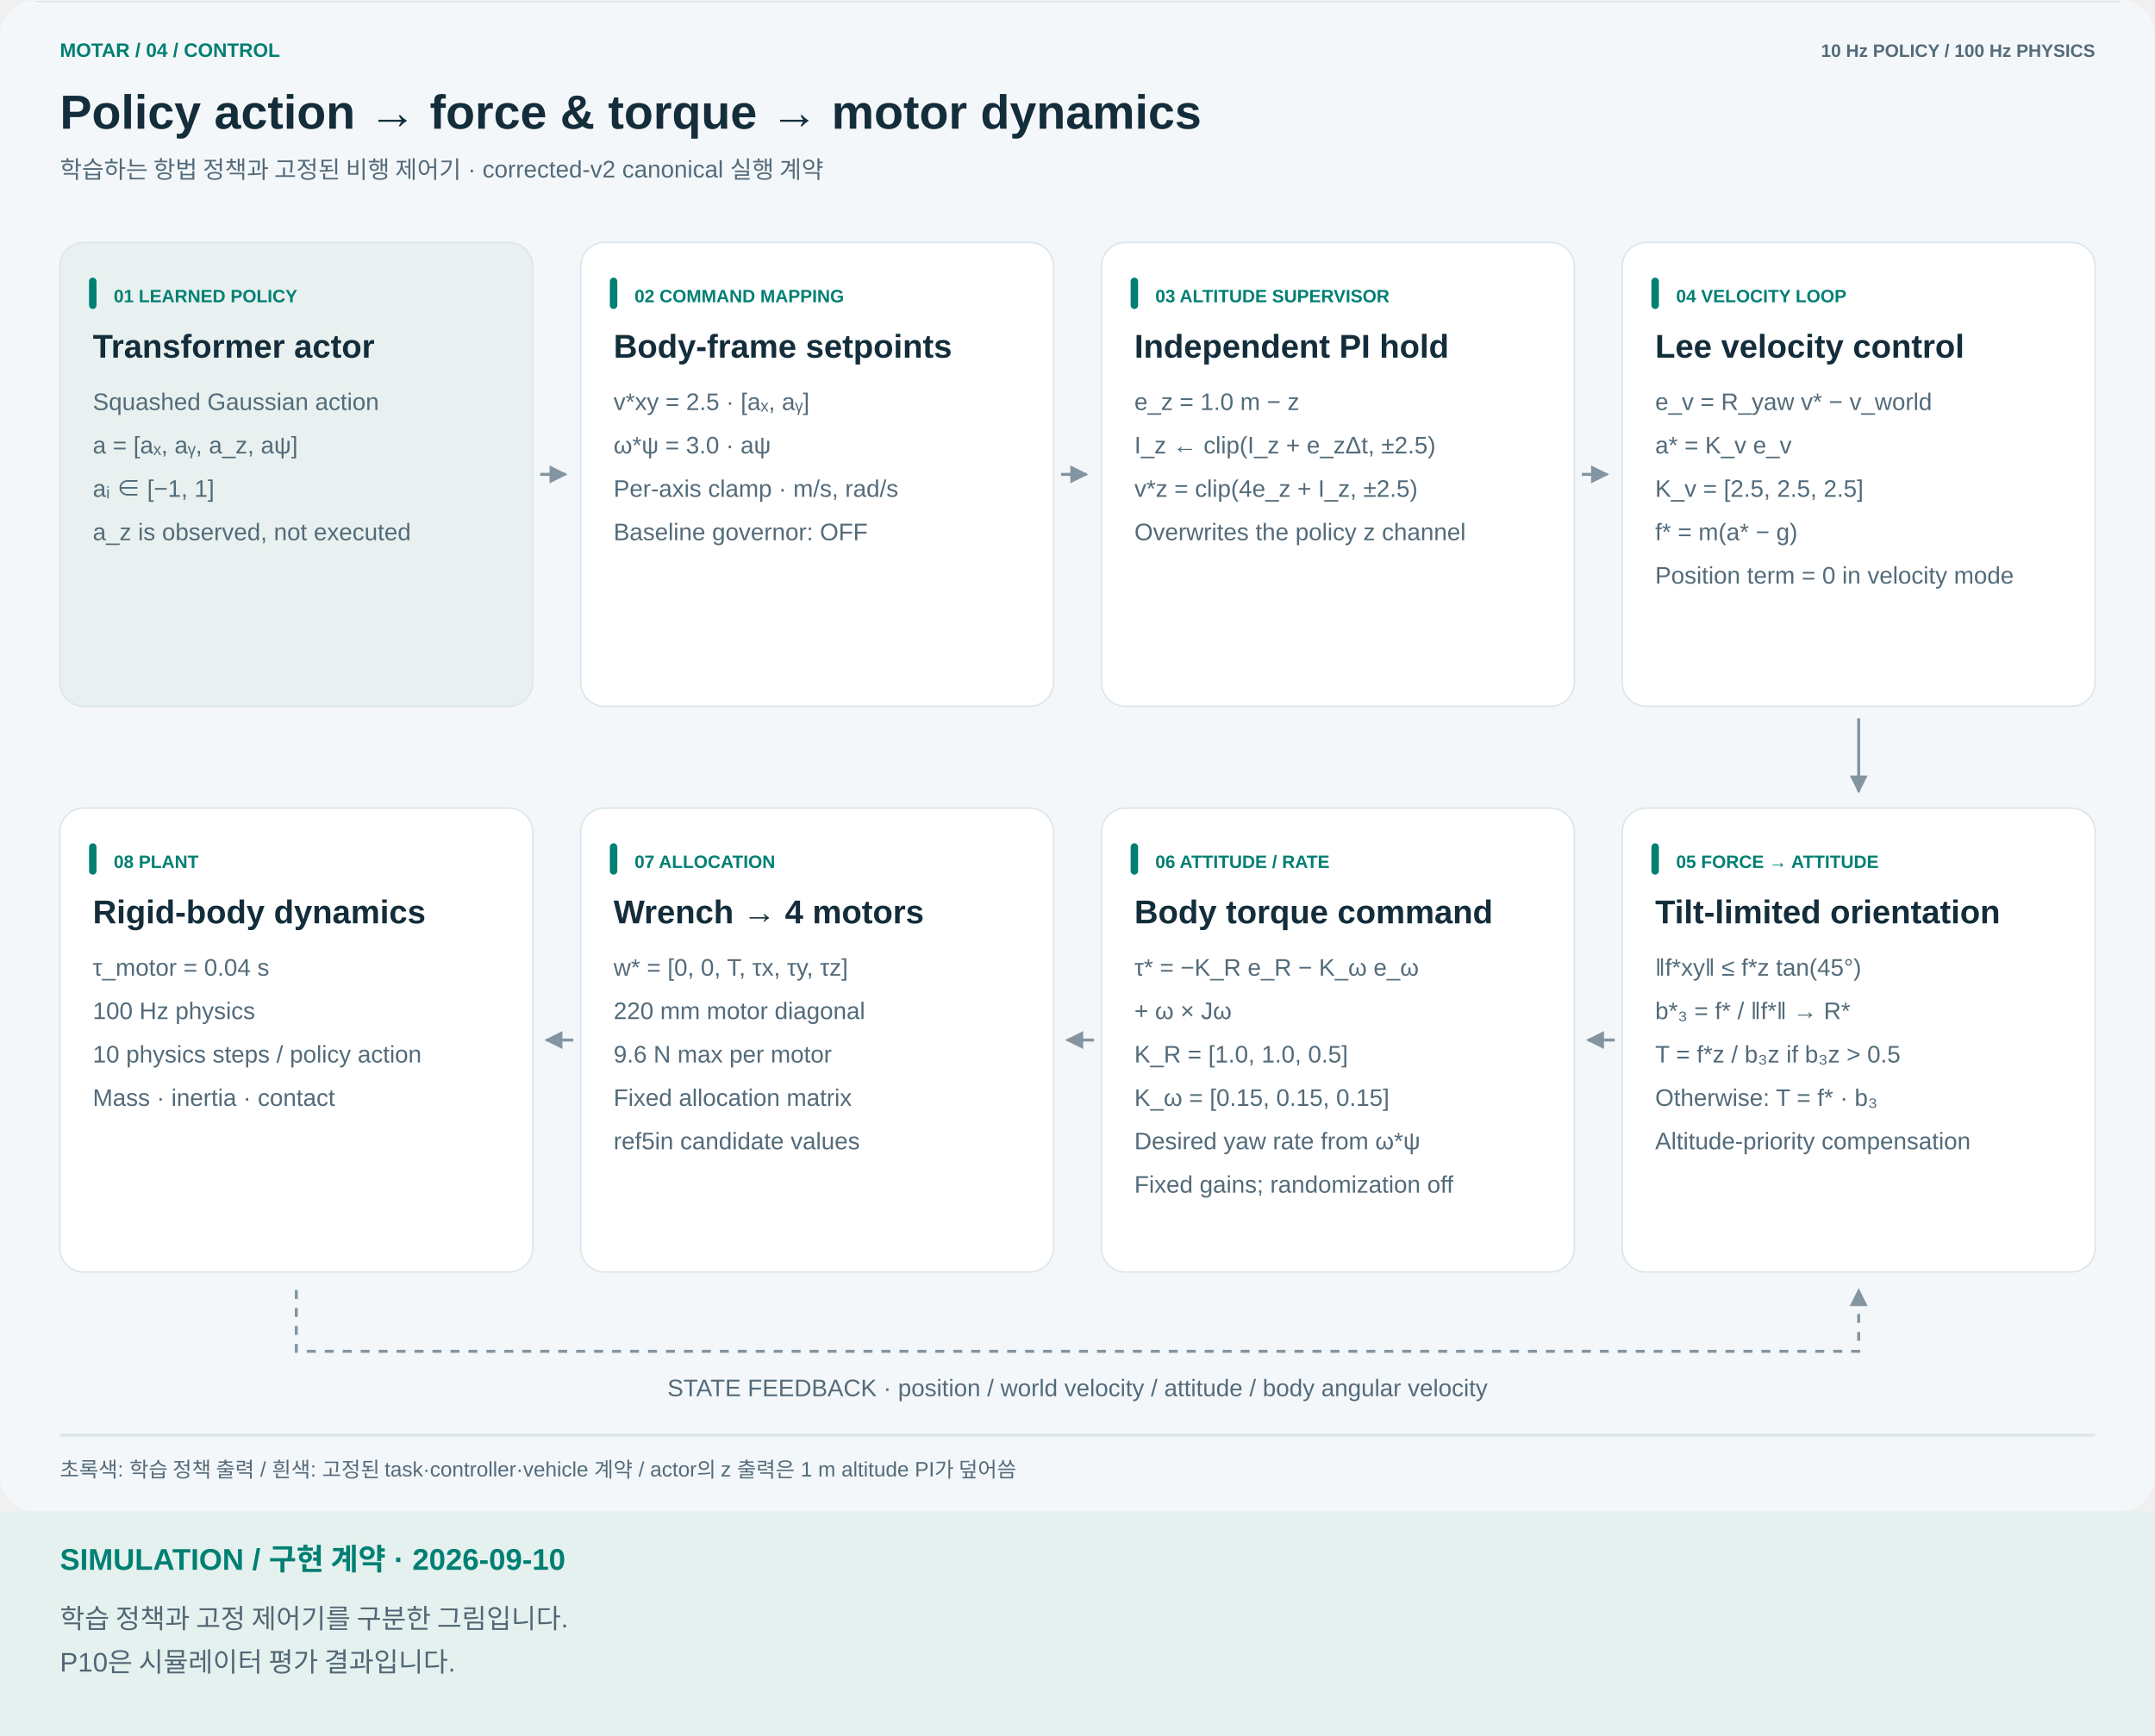
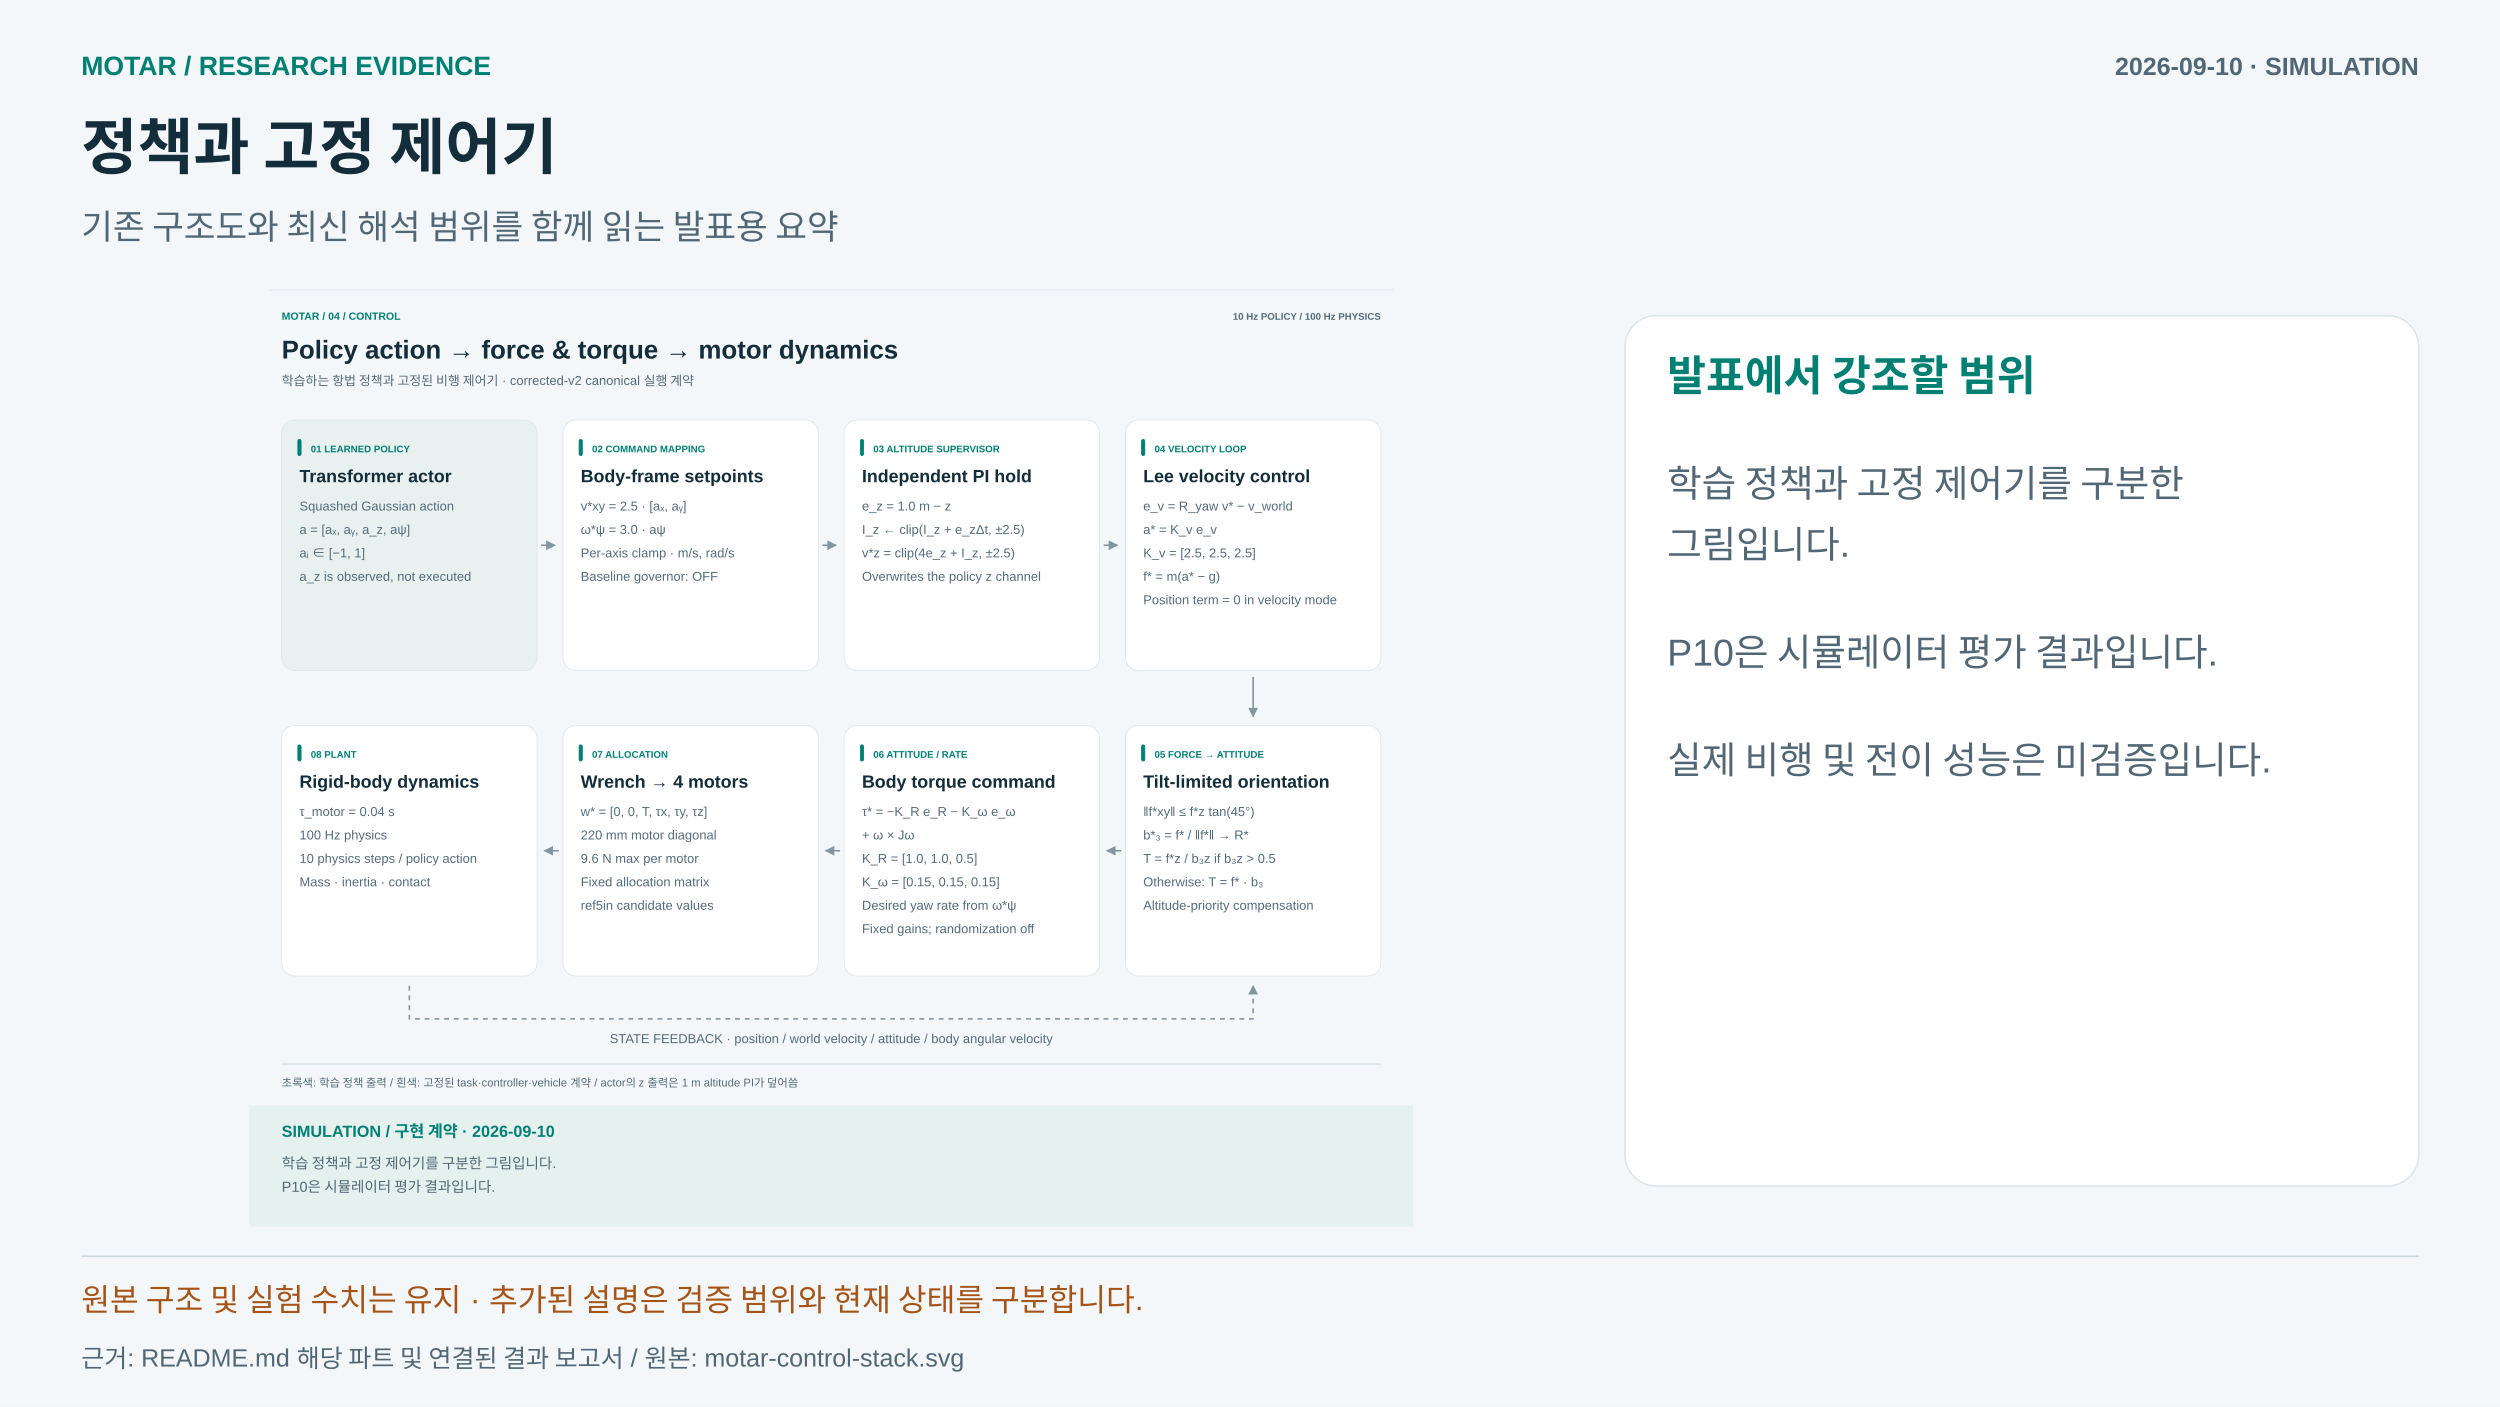
- <svg xmlns="http://www.w3.org/2000/svg" width="1440" height="1160" viewBox="0 0 1440 1160" role="img" aria-labelledby="context-title context-desc">
-   <svg width="1440" height="1010" viewBox="0 0 1440 1010" role="img" aria-labelledby="title desc">
-     <defs>
-       <marker id="arrow" viewBox="0 0 10 10" refX="9" refY="5" markerWidth="6" markerHeight="6" orient="auto">
-         <path d="M0 0L10 5L0 10Z" fill="#8395A1" />
-       </marker>
-     </defs>
-     <g font-family="Arial, 'Noto Sans CJK KR', sans-serif">
-       <rect width="1440" height="1010" rx="24" fill="#F4F7FA" />
-       <path d="M24 1H1416" stroke="#DCE5EA" />
-       <text x="40" y="38" font-size="13" font-weight="700" fill="#007F73" text-anchor="start">MOTAR   /   04 / CONTROL</text>
-       <text x="1400" y="38" font-size="12" font-weight="700" fill="#536B7A" text-anchor="end">10 Hz POLICY / 100 Hz PHYSICS</text>
-       <text x="40" y="86" font-size="32" font-weight="700" fill="#142D3B" text-anchor="start">Policy action → force &amp; torque → motor dynamics</text>
-       <text x="40" y="119" font-size="16" font-weight="400" fill="#536B7A" text-anchor="start">학습하는 항법 정책과 고정된 비행 제어기 · corrected-v2 canonical 실행 계약</text>
-       <rect x="40" y="162" width="316" height="310" rx="16" fill="#E8F1EF" stroke="#DCE5EA" />
-       <rect x="60" y="186" width="4" height="20" rx="2" fill="#007F73" stroke="#007F73" />
-       <text x="76" y="202" font-size="12" font-weight="700" fill="#007F73" text-anchor="start">01  LEARNED POLICY</text>
-       <text x="62" y="239" font-size="22" font-weight="700" fill="#142D3B" text-anchor="start">Transformer actor</text>
-       <text x="62" y="274" font-size="16" font-weight="400" fill="#536B7A" text-anchor="start">Squashed Gaussian action</text>
-       <text x="62" y="303" font-size="16" font-weight="400" fill="#536B7A" text-anchor="start">a = [aₓ, aᵧ, a_z, aψ]</text>
-       <text x="62" y="332" font-size="16" font-weight="400" fill="#536B7A" text-anchor="start">aᵢ ∈ [−1, 1]</text>
-       <text x="62" y="361" font-size="16" font-weight="400" fill="#536B7A" text-anchor="start">a_z is observed, not executed</text>
-       <path d="M361 317L378 317" stroke="#8395A1" stroke-width="2" fill="none" marker-end="url(#arrow)" />
-       <rect x="388" y="162" width="316" height="310" rx="16" fill="white" stroke="#DCE5EA" />
-       <rect x="408" y="186" width="4" height="20" rx="2" fill="#007F73" stroke="#007F73" />
-       <text x="424" y="202" font-size="12" font-weight="700" fill="#007F73" text-anchor="start">02  COMMAND MAPPING</text>
-       <text x="410" y="239" font-size="22" font-weight="700" fill="#142D3B" text-anchor="start">Body-frame setpoints</text>
-       <text x="410" y="274" font-size="16" font-weight="400" fill="#536B7A" text-anchor="start">v*xy = 2.5 · [aₓ, aᵧ]</text>
-       <text x="410" y="303" font-size="16" font-weight="400" fill="#536B7A" text-anchor="start">ω*ψ = 3.0 · aψ</text>
-       <text x="410" y="332" font-size="16" font-weight="400" fill="#536B7A" text-anchor="start">Per-axis clamp · m/s, rad/s</text>
-       <text x="410" y="361" font-size="16" font-weight="400" fill="#536B7A" text-anchor="start">Baseline governor: OFF</text>
-       <path d="M709 317L726 317" stroke="#8395A1" stroke-width="2" fill="none" marker-end="url(#arrow)" />
-       <rect x="736" y="162" width="316" height="310" rx="16" fill="white" stroke="#DCE5EA" />
-       <rect x="756" y="186" width="4" height="20" rx="2" fill="#007F73" stroke="#007F73" />
-       <text x="772" y="202" font-size="12" font-weight="700" fill="#007F73" text-anchor="start">03  ALTITUDE SUPERVISOR</text>
-       <text x="758" y="239" font-size="22" font-weight="700" fill="#142D3B" text-anchor="start">Independent PI hold</text>
-       <text x="758" y="274" font-size="16" font-weight="400" fill="#536B7A" text-anchor="start">e_z = 1.0 m − z</text>
-       <text x="758" y="303" font-size="16" font-weight="400" fill="#536B7A" text-anchor="start">I_z ← clip(I_z + e_zΔt, ±2.5)</text>
-       <text x="758" y="332" font-size="16" font-weight="400" fill="#536B7A" text-anchor="start">v*z = clip(4e_z + I_z, ±2.5)</text>
-       <text x="758" y="361" font-size="16" font-weight="400" fill="#536B7A" text-anchor="start">Overwrites the policy z channel</text>
-       <path d="M1057 317L1074 317" stroke="#8395A1" stroke-width="2" fill="none" marker-end="url(#arrow)" />
-       <rect x="1084" y="162" width="316" height="310" rx="16" fill="white" stroke="#DCE5EA" />
-       <rect x="1104" y="186" width="4" height="20" rx="2" fill="#007F73" stroke="#007F73" />
-       <text x="1120" y="202" font-size="12" font-weight="700" fill="#007F73" text-anchor="start">04  VELOCITY LOOP</text>
-       <text x="1106" y="239" font-size="22" font-weight="700" fill="#142D3B" text-anchor="start">Lee velocity control</text>
-       <text x="1106" y="274" font-size="16" font-weight="400" fill="#536B7A" text-anchor="start">e_v = R_yaw v* − v_world</text>
-       <text x="1106" y="303" font-size="16" font-weight="400" fill="#536B7A" text-anchor="start">a* = K_v e_v</text>
-       <text x="1106" y="332" font-size="16" font-weight="400" fill="#536B7A" text-anchor="start">K_v = [2.5, 2.5, 2.5]</text>
-       <text x="1106" y="361" font-size="16" font-weight="400" fill="#536B7A" text-anchor="start">f* = m(a* − g)</text>
-       <text x="1106" y="390" font-size="16" font-weight="400" fill="#536B7A" text-anchor="start">Position term = 0 in velocity mode</text>
-       <rect x="1084" y="540" width="316" height="310" rx="16" fill="white" stroke="#DCE5EA" />
-       <rect x="1104" y="564" width="4" height="20" rx="2" fill="#007F73" stroke="#007F73" />
-       <text x="1120" y="580" font-size="12" font-weight="700" fill="#007F73" text-anchor="start">05  FORCE → ATTITUDE</text>
-       <text x="1106" y="617" font-size="22" font-weight="700" fill="#142D3B" text-anchor="start">Tilt-limited orientation</text>
-       <text x="1106" y="652" font-size="16" font-weight="400" fill="#536B7A" text-anchor="start">‖f*xy‖ ≤ f*z tan(45°)</text>
-       <text x="1106" y="681" font-size="16" font-weight="400" fill="#536B7A" text-anchor="start">b*₃ = f* / ‖f*‖ → R*</text>
-       <text x="1106" y="710" font-size="16" font-weight="400" fill="#536B7A" text-anchor="start">T = f*z / b₃z if b₃z &gt; 0.5</text>
-       <text x="1106" y="739" font-size="16" font-weight="400" fill="#536B7A" text-anchor="start">Otherwise: T = f* · b₃</text>
-       <text x="1106" y="768" font-size="16" font-weight="400" fill="#536B7A" text-anchor="start">Altitude-priority compensation</text>
-       <path d="M1079 695L1061 695" stroke="#8395A1" stroke-width="2" fill="none" marker-end="url(#arrow)" />
-       <rect x="736" y="540" width="316" height="310" rx="16" fill="white" stroke="#DCE5EA" />
-       <rect x="756" y="564" width="4" height="20" rx="2" fill="#007F73" stroke="#007F73" />
-       <text x="772" y="580" font-size="12" font-weight="700" fill="#007F73" text-anchor="start">06  ATTITUDE / RATE</text>
-       <text x="758" y="617" font-size="22" font-weight="700" fill="#142D3B" text-anchor="start">Body torque command</text>
-       <text x="758" y="652" font-size="16" font-weight="400" fill="#536B7A" text-anchor="start">τ* = −K_R e_R − K_ω e_ω</text>
-       <text x="758" y="681" font-size="16" font-weight="400" fill="#536B7A" text-anchor="start">       + ω × Jω</text>
-       <text x="758" y="710" font-size="16" font-weight="400" fill="#536B7A" text-anchor="start">K_R = [1.0, 1.0, 0.5]</text>
-       <text x="758" y="739" font-size="16" font-weight="400" fill="#536B7A" text-anchor="start">K_ω = [0.15, 0.15, 0.15]</text>
-       <text x="758" y="768" font-size="16" font-weight="400" fill="#536B7A" text-anchor="start">Desired yaw rate from ω*ψ</text>
-       <text x="758" y="797" font-size="16" font-weight="400" fill="#536B7A" text-anchor="start">Fixed gains; randomization off</text>
-       <path d="M731 695L713 695" stroke="#8395A1" stroke-width="2" fill="none" marker-end="url(#arrow)" />
-       <rect x="388" y="540" width="316" height="310" rx="16" fill="white" stroke="#DCE5EA" />
-       <rect x="408" y="564" width="4" height="20" rx="2" fill="#007F73" stroke="#007F73" />
-       <text x="424" y="580" font-size="12" font-weight="700" fill="#007F73" text-anchor="start">07  ALLOCATION</text>
-       <text x="410" y="617" font-size="22" font-weight="700" fill="#142D3B" text-anchor="start">Wrench → 4 motors</text>
-       <text x="410" y="652" font-size="16" font-weight="400" fill="#536B7A" text-anchor="start">w* = [0, 0, T, τx, τy, τz]</text>
-       <text x="410" y="681" font-size="16" font-weight="400" fill="#536B7A" text-anchor="start">220 mm motor diagonal</text>
-       <text x="410" y="710" font-size="16" font-weight="400" fill="#536B7A" text-anchor="start">9.6 N max per motor</text>
-       <text x="410" y="739" font-size="16" font-weight="400" fill="#536B7A" text-anchor="start">Fixed allocation matrix</text>
-       <text x="410" y="768" font-size="16" font-weight="400" fill="#536B7A" text-anchor="start">ref5in candidate values</text>
-       <path d="M383 695L365 695" stroke="#8395A1" stroke-width="2" fill="none" marker-end="url(#arrow)" />
-       <rect x="40" y="540" width="316" height="310" rx="16" fill="white" stroke="#DCE5EA" />
-       <rect x="60" y="564" width="4" height="20" rx="2" fill="#007F73" stroke="#007F73" />
-       <text x="76" y="580" font-size="12" font-weight="700" fill="#007F73" text-anchor="start">08  PLANT</text>
-       <text x="62" y="617" font-size="22" font-weight="700" fill="#142D3B" text-anchor="start">Rigid-body dynamics</text>
-       <text x="62" y="652" font-size="16" font-weight="400" fill="#536B7A" text-anchor="start">τ_motor = 0.04 s</text>
-       <text x="62" y="681" font-size="16" font-weight="400" fill="#536B7A" text-anchor="start">100 Hz physics</text>
-       <text x="62" y="710" font-size="16" font-weight="400" fill="#536B7A" text-anchor="start">10 physics steps / policy action</text>
-       <text x="62" y="739" font-size="16" font-weight="400" fill="#536B7A" text-anchor="start">Mass · inertia · contact</text>
-       <path d="M1242 480L1242 529" stroke="#8395A1" stroke-width="2" fill="none" marker-end="url(#arrow)" />
-       <path d="M198 862V903H1242V862" stroke="#8395A1" stroke-width="2" stroke-dasharray="6 6" fill="none" marker-end="url(#arrow)" />
-       <text x="720" y="933" font-size="16" font-weight="400" fill="#536B7A" text-anchor="middle">STATE FEEDBACK · position / world velocity / attitude / body angular velocity</text>
-       <path d="M40 959L1400 959" stroke="#DCE5EA" stroke-width="2" fill="none" />
-       <text x="40" y="987" font-size="14" font-weight="400" fill="#536B7A" text-anchor="start">초록색: 학습 정책 출력  /  흰색: 고정된 task·controller·vehicle 계약  /  actor의 z 출력은 1 m altitude PI가 덮어씀</text>
-     </g>
-   </svg>
-   <rect y="1010" width="1440" height="150" fill="#e4f1ee" />
+ <svg xmlns="http://www.w3.org/2000/svg" width="1600" height="900" viewBox="0 0 1600 900" role="img" aria-labelledby="title desc">
+   <rect width="1600" height="900" fill="#f4f7fa" />
  <g font-family="Arial, Noto Sans CJK KR, sans-serif">
-     <text x="40" y="1049" font-size="20" fill="#007f73" font-weight="700">SIMULATION / 구현 계약 · 2026-09-10</text>
-     <text x="40" y="1088" font-size="18" fill="#526775">학습 정책과 고정 제어기를 구분한 그림입니다.</text>
-     <text x="40" y="1117" font-size="18" fill="#526775">P10은 시뮬레이터 평가 결과입니다.</text>
+     <text x="52" y="48" font-size="17" fill="#007f73" font-weight="700" text-anchor="start">MOTAR / RESEARCH EVIDENCE</text>
+     <text x="1548" y="48" font-size="16" fill="#526775" font-weight="700" text-anchor="end">2026-09-10 · SIMULATION</text>
+     <text x="52" y="108" font-size="39" fill="#142d3b" font-weight="700" text-anchor="start">정책과 고정 제어기</text>
+     <text x="52" y="153" font-size="22" fill="#526775" font-weight="400" text-anchor="start">기존 구조도와 최신 해석 범위를 함께 읽는 발표용 요약</text>
+     <svg x="52" y="185" width="960" height="600" viewBox="0 0 1440 1160" role="img" aria-labelledby="context-title context-desc">
+       <svg width="1440" height="1010" viewBox="0 0 1440 1010" role="img" aria-labelledby="panel-title panel-desc">
+         <defs>
+           <marker id="arrow" viewBox="0 0 10 10" refX="9" refY="5" markerWidth="6" markerHeight="6" orient="auto">
+             <path d="M0 0L10 5L0 10Z" fill="#8395A1" />
+           </marker>
+         </defs>
+         <g font-family="Arial, 'Noto Sans CJK KR', sans-serif">
+           <rect width="1440" height="1010" rx="24" fill="#F4F7FA" />
+           <path d="M24 1H1416" stroke="#DCE5EA" />
+           <text x="40" y="38" font-size="13" font-weight="700" fill="#007F73" text-anchor="start">MOTAR   /   04 / CONTROL</text>
+           <text x="1400" y="38" font-size="12" font-weight="700" fill="#536B7A" text-anchor="end">10 Hz POLICY / 100 Hz PHYSICS</text>
+           <text x="40" y="86" font-size="32" font-weight="700" fill="#142D3B" text-anchor="start">Policy action → force &amp; torque → motor dynamics</text>
+           <text x="40" y="119" font-size="16" font-weight="400" fill="#536B7A" text-anchor="start">학습하는 항법 정책과 고정된 비행 제어기 · corrected-v2 canonical 실행 계약</text>
+           <rect x="40" y="162" width="316" height="310" rx="16" fill="#E8F1EF" stroke="#DCE5EA" />
+           <rect x="60" y="186" width="4" height="20" rx="2" fill="#007F73" stroke="#007F73" />
+           <text x="76" y="202" font-size="12" font-weight="700" fill="#007F73" text-anchor="start">01  LEARNED POLICY</text>
+           <text x="62" y="239" font-size="22" font-weight="700" fill="#142D3B" text-anchor="start">Transformer actor</text>
+           <text x="62" y="274" font-size="16" font-weight="400" fill="#536B7A" text-anchor="start">Squashed Gaussian action</text>
+           <text x="62" y="303" font-size="16" font-weight="400" fill="#536B7A" text-anchor="start">a = [aₓ, aᵧ, a_z, aψ]</text>
+           <text x="62" y="332" font-size="16" font-weight="400" fill="#536B7A" text-anchor="start">aᵢ ∈ [−1, 1]</text>
+           <text x="62" y="361" font-size="16" font-weight="400" fill="#536B7A" text-anchor="start">a_z is observed, not executed</text>
+           <path d="M361 317L378 317" stroke="#8395A1" stroke-width="2" fill="none" marker-end="url(#arrow)" />
+           <rect x="388" y="162" width="316" height="310" rx="16" fill="white" stroke="#DCE5EA" />
+           <rect x="408" y="186" width="4" height="20" rx="2" fill="#007F73" stroke="#007F73" />
+           <text x="424" y="202" font-size="12" font-weight="700" fill="#007F73" text-anchor="start">02  COMMAND MAPPING</text>
+           <text x="410" y="239" font-size="22" font-weight="700" fill="#142D3B" text-anchor="start">Body-frame setpoints</text>
+           <text x="410" y="274" font-size="16" font-weight="400" fill="#536B7A" text-anchor="start">v*xy = 2.5 · [aₓ, aᵧ]</text>
+           <text x="410" y="303" font-size="16" font-weight="400" fill="#536B7A" text-anchor="start">ω*ψ = 3.0 · aψ</text>
+           <text x="410" y="332" font-size="16" font-weight="400" fill="#536B7A" text-anchor="start">Per-axis clamp · m/s, rad/s</text>
+           <text x="410" y="361" font-size="16" font-weight="400" fill="#536B7A" text-anchor="start">Baseline governor: OFF</text>
+           <path d="M709 317L726 317" stroke="#8395A1" stroke-width="2" fill="none" marker-end="url(#arrow)" />
+           <rect x="736" y="162" width="316" height="310" rx="16" fill="white" stroke="#DCE5EA" />
+           <rect x="756" y="186" width="4" height="20" rx="2" fill="#007F73" stroke="#007F73" />
+           <text x="772" y="202" font-size="12" font-weight="700" fill="#007F73" text-anchor="start">03  ALTITUDE SUPERVISOR</text>
+           <text x="758" y="239" font-size="22" font-weight="700" fill="#142D3B" text-anchor="start">Independent PI hold</text>
+           <text x="758" y="274" font-size="16" font-weight="400" fill="#536B7A" text-anchor="start">e_z = 1.0 m − z</text>
+           <text x="758" y="303" font-size="16" font-weight="400" fill="#536B7A" text-anchor="start">I_z ← clip(I_z + e_zΔt, ±2.5)</text>
+           <text x="758" y="332" font-size="16" font-weight="400" fill="#536B7A" text-anchor="start">v*z = clip(4e_z + I_z, ±2.5)</text>
+           <text x="758" y="361" font-size="16" font-weight="400" fill="#536B7A" text-anchor="start">Overwrites the policy z channel</text>
+           <path d="M1057 317L1074 317" stroke="#8395A1" stroke-width="2" fill="none" marker-end="url(#arrow)" />
+           <rect x="1084" y="162" width="316" height="310" rx="16" fill="white" stroke="#DCE5EA" />
+           <rect x="1104" y="186" width="4" height="20" rx="2" fill="#007F73" stroke="#007F73" />
+           <text x="1120" y="202" font-size="12" font-weight="700" fill="#007F73" text-anchor="start">04  VELOCITY LOOP</text>
+           <text x="1106" y="239" font-size="22" font-weight="700" fill="#142D3B" text-anchor="start">Lee velocity control</text>
+           <text x="1106" y="274" font-size="16" font-weight="400" fill="#536B7A" text-anchor="start">e_v = R_yaw v* − v_world</text>
+           <text x="1106" y="303" font-size="16" font-weight="400" fill="#536B7A" text-anchor="start">a* = K_v e_v</text>
+           <text x="1106" y="332" font-size="16" font-weight="400" fill="#536B7A" text-anchor="start">K_v = [2.5, 2.5, 2.5]</text>
+           <text x="1106" y="361" font-size="16" font-weight="400" fill="#536B7A" text-anchor="start">f* = m(a* − g)</text>
+           <text x="1106" y="390" font-size="16" font-weight="400" fill="#536B7A" text-anchor="start">Position term = 0 in velocity mode</text>
+           <rect x="1084" y="540" width="316" height="310" rx="16" fill="white" stroke="#DCE5EA" />
+           <rect x="1104" y="564" width="4" height="20" rx="2" fill="#007F73" stroke="#007F73" />
+           <text x="1120" y="580" font-size="12" font-weight="700" fill="#007F73" text-anchor="start">05  FORCE → ATTITUDE</text>
+           <text x="1106" y="617" font-size="22" font-weight="700" fill="#142D3B" text-anchor="start">Tilt-limited orientation</text>
+           <text x="1106" y="652" font-size="16" font-weight="400" fill="#536B7A" text-anchor="start">‖f*xy‖ ≤ f*z tan(45°)</text>
+           <text x="1106" y="681" font-size="16" font-weight="400" fill="#536B7A" text-anchor="start">b*₃ = f* / ‖f*‖ → R*</text>
+           <text x="1106" y="710" font-size="16" font-weight="400" fill="#536B7A" text-anchor="start">T = f*z / b₃z if b₃z &gt; 0.5</text>
+           <text x="1106" y="739" font-size="16" font-weight="400" fill="#536B7A" text-anchor="start">Otherwise: T = f* · b₃</text>
+           <text x="1106" y="768" font-size="16" font-weight="400" fill="#536B7A" text-anchor="start">Altitude-priority compensation</text>
+           <path d="M1079 695L1061 695" stroke="#8395A1" stroke-width="2" fill="none" marker-end="url(#arrow)" />
+           <rect x="736" y="540" width="316" height="310" rx="16" fill="white" stroke="#DCE5EA" />
+           <rect x="756" y="564" width="4" height="20" rx="2" fill="#007F73" stroke="#007F73" />
+           <text x="772" y="580" font-size="12" font-weight="700" fill="#007F73" text-anchor="start">06  ATTITUDE / RATE</text>
+           <text x="758" y="617" font-size="22" font-weight="700" fill="#142D3B" text-anchor="start">Body torque command</text>
+           <text x="758" y="652" font-size="16" font-weight="400" fill="#536B7A" text-anchor="start">τ* = −K_R e_R − K_ω e_ω</text>
+           <text x="758" y="681" font-size="16" font-weight="400" fill="#536B7A" text-anchor="start">       + ω × Jω</text>
+           <text x="758" y="710" font-size="16" font-weight="400" fill="#536B7A" text-anchor="start">K_R = [1.0, 1.0, 0.5]</text>
+           <text x="758" y="739" font-size="16" font-weight="400" fill="#536B7A" text-anchor="start">K_ω = [0.15, 0.15, 0.15]</text>
+           <text x="758" y="768" font-size="16" font-weight="400" fill="#536B7A" text-anchor="start">Desired yaw rate from ω*ψ</text>
+           <text x="758" y="797" font-size="16" font-weight="400" fill="#536B7A" text-anchor="start">Fixed gains; randomization off</text>
+           <path d="M731 695L713 695" stroke="#8395A1" stroke-width="2" fill="none" marker-end="url(#arrow)" />
+           <rect x="388" y="540" width="316" height="310" rx="16" fill="white" stroke="#DCE5EA" />
+           <rect x="408" y="564" width="4" height="20" rx="2" fill="#007F73" stroke="#007F73" />
+           <text x="424" y="580" font-size="12" font-weight="700" fill="#007F73" text-anchor="start">07  ALLOCATION</text>
+           <text x="410" y="617" font-size="22" font-weight="700" fill="#142D3B" text-anchor="start">Wrench → 4 motors</text>
+           <text x="410" y="652" font-size="16" font-weight="400" fill="#536B7A" text-anchor="start">w* = [0, 0, T, τx, τy, τz]</text>
+           <text x="410" y="681" font-size="16" font-weight="400" fill="#536B7A" text-anchor="start">220 mm motor diagonal</text>
+           <text x="410" y="710" font-size="16" font-weight="400" fill="#536B7A" text-anchor="start">9.6 N max per motor</text>
+           <text x="410" y="739" font-size="16" font-weight="400" fill="#536B7A" text-anchor="start">Fixed allocation matrix</text>
+           <text x="410" y="768" font-size="16" font-weight="400" fill="#536B7A" text-anchor="start">ref5in candidate values</text>
+           <path d="M383 695L365 695" stroke="#8395A1" stroke-width="2" fill="none" marker-end="url(#arrow)" />
+           <rect x="40" y="540" width="316" height="310" rx="16" fill="white" stroke="#DCE5EA" />
+           <rect x="60" y="564" width="4" height="20" rx="2" fill="#007F73" stroke="#007F73" />
+           <text x="76" y="580" font-size="12" font-weight="700" fill="#007F73" text-anchor="start">08  PLANT</text>
+           <text x="62" y="617" font-size="22" font-weight="700" fill="#142D3B" text-anchor="start">Rigid-body dynamics</text>
+           <text x="62" y="652" font-size="16" font-weight="400" fill="#536B7A" text-anchor="start">τ_motor = 0.04 s</text>
+           <text x="62" y="681" font-size="16" font-weight="400" fill="#536B7A" text-anchor="start">100 Hz physics</text>
+           <text x="62" y="710" font-size="16" font-weight="400" fill="#536B7A" text-anchor="start">10 physics steps / policy action</text>
+           <text x="62" y="739" font-size="16" font-weight="400" fill="#536B7A" text-anchor="start">Mass · inertia · contact</text>
+           <path d="M1242 480L1242 529" stroke="#8395A1" stroke-width="2" fill="none" marker-end="url(#arrow)" />
+           <path d="M198 862V903H1242V862" stroke="#8395A1" stroke-width="2" stroke-dasharray="6 6" fill="none" marker-end="url(#arrow)" />
+           <text x="720" y="933" font-size="16" font-weight="400" fill="#536B7A" text-anchor="middle">STATE FEEDBACK · position / world velocity / attitude / body angular velocity</text>
+           <path d="M40 959L1400 959" stroke="#DCE5EA" stroke-width="2" fill="none" />
+           <text x="40" y="987" font-size="14" font-weight="400" fill="#536B7A" text-anchor="start">초록색: 학습 정책 출력  /  흰색: 고정된 task·controller·vehicle 계약  /  actor의 z 출력은 1 m altitude PI가 덮어씀</text>
+         </g>
+       </svg>
+       <rect y="1010" width="1440" height="150" fill="#e4f1ee" />
+       <g font-family="Arial, Noto Sans CJK KR, sans-serif">
+         <text x="40" y="1049" font-size="20" fill="#007f73" font-weight="700">SIMULATION / 구현 계약 · 2026-09-10</text>
+         <text x="40" y="1088" font-size="18" fill="#526775">학습 정책과 고정 제어기를 구분한 그림입니다.</text>
+         <text x="40" y="1117" font-size="18" fill="#526775">P10은 시뮬레이터 평가 결과입니다.</text>
+       </g>
+     </svg>
+     <rect x="1040" y="202" width="508" height="557" rx="20" fill="white" stroke="#dce5ea" />
+     <text x="1067" y="250" font-size="27" fill="#007f73" font-weight="700" text-anchor="start">발표에서 강조할 범위</text>
+     <text x="1067" y="318" font-size="24" fill="#526775" font-weight="400" text-anchor="start">학습 정책과 고정 제어기를 구분한</text>
+     <text x="1067" y="357" font-size="24" fill="#526775" font-weight="400" text-anchor="start">그림입니다.</text>
+     <text x="1067" y="426" font-size="24" fill="#526775" font-weight="400" text-anchor="start">P10은 시뮬레이터 평가 결과입니다.</text>
+     <text x="1067" y="495" font-size="24" fill="#526775" font-weight="400" text-anchor="start">실제 비행 및 전이 성능은 미검증입니다.</text>
+     <path d="M52 804H1548" stroke="#cbd8df" />
+     <text x="52" y="839" font-size="20" fill="#a55316" font-weight="400" text-anchor="start">원본 구조 및 실험 수치는 유지 · 추가된 설명은 검증 범위와 현재 상태를 구분합니다.</text>
+     <text x="52" y="875" font-size="16" fill="#526775" font-weight="400" text-anchor="start">근거: README.md 해당 파트 및 연결된 결과 보고서 / 원본: motar-control-stack.svg</text>
  </g>
</svg>
